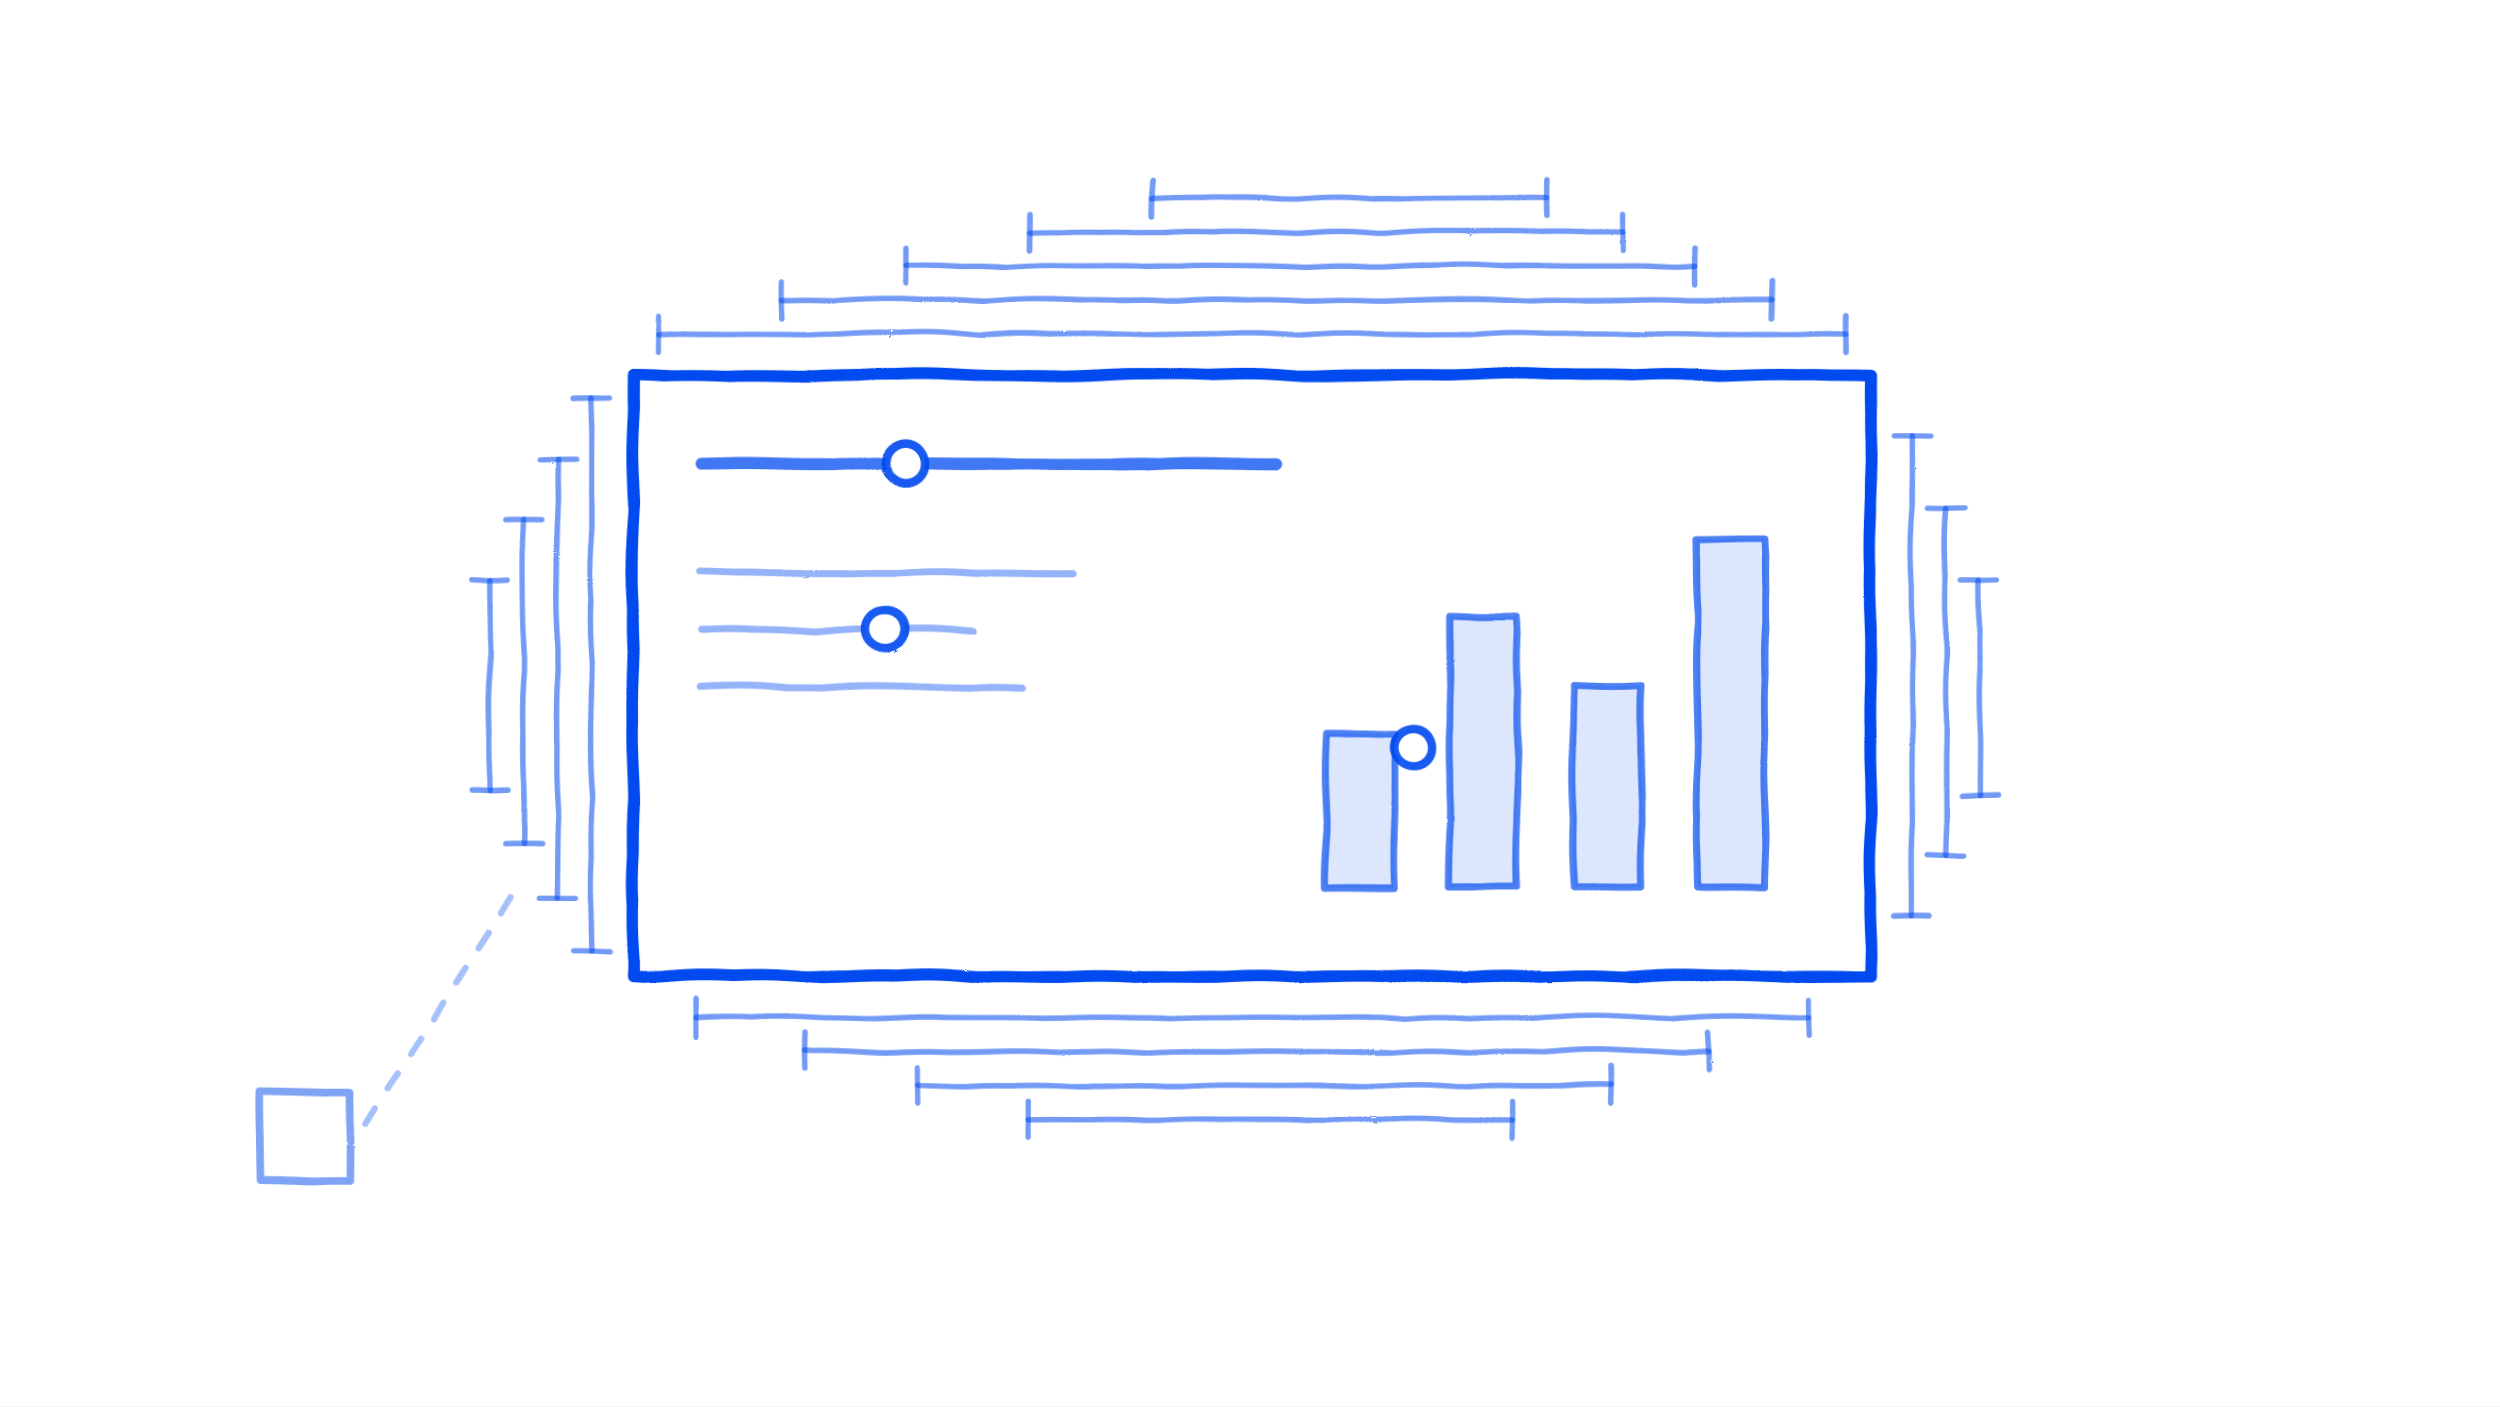
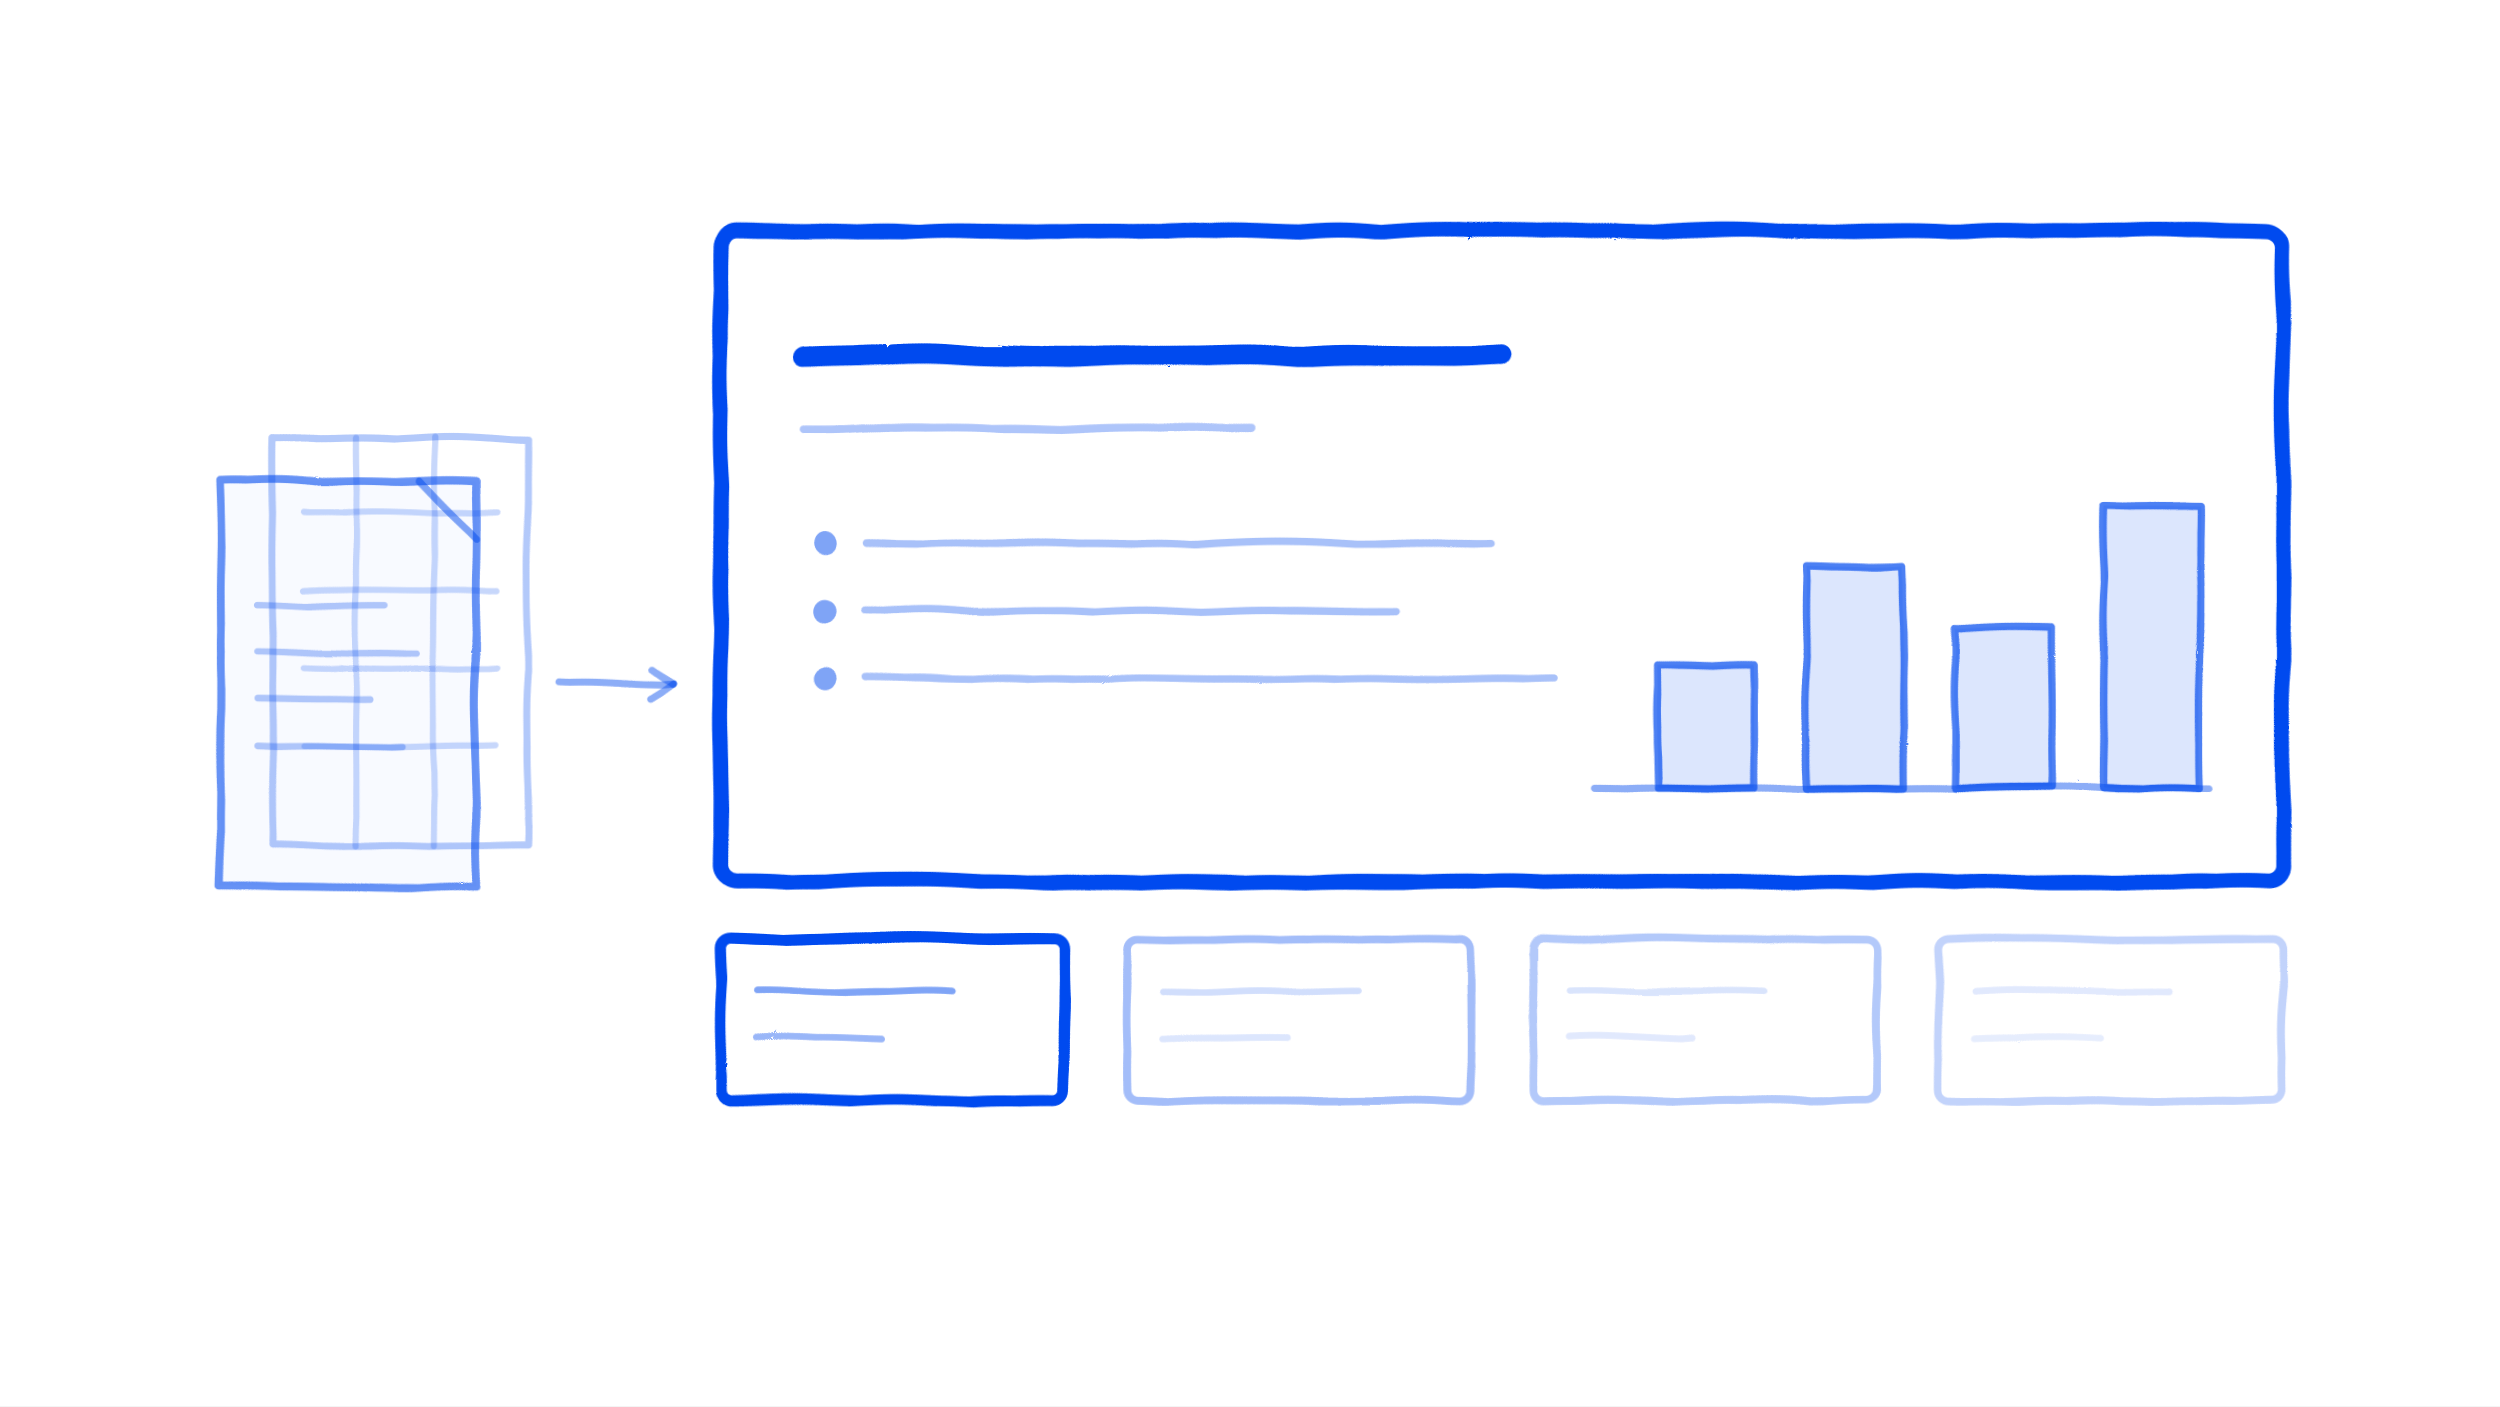
<svg xmlns="http://www.w3.org/2000/svg" viewBox="0 0 960 540" width="960" height="540" role="img" stroke-linejoin="round">
  <defs>
    <filter id="rough" x="-20%" y="-20%" width="140%" height="140%">
      <feTurbulence type="turbulence" baseFrequency="0.016" numOctaves="2" seed="7" result="n" />
      <feDisplacementMap in="SourceGraphic" in2="n" scale="2.4" xChannelSelector="R" yChannelSelector="G" />
    </filter>
  </defs>
  <rect width="960" height="540" fill="#FFFFFF" />
  <g filter="url(#rough)">
-     <rect x="242.4" y="143.5" width="475.2" height="230.6" rx="0" fill="none" stroke="#004AEF" stroke-opacity="1.00" stroke-width="4.5" />
-     <path d="M268.4,177.5 L489.5,177.5" fill="none" stroke="#004AEF" stroke-opacity="0.75" stroke-width="4.5" stroke-linecap="round" />
-     <path d="M268.4,219.5 L411.0,219.5" fill="none" stroke="#004AEF" stroke-opacity="0.42" stroke-width="2.7" stroke-linecap="round" />
-     <path d="M268.4,241.5 L372.9,241.5" fill="none" stroke="#004AEF" stroke-opacity="0.42" stroke-width="2.7" stroke-linecap="round" />
-     <path d="M268.4,263.5 L392.0,263.5" fill="none" stroke="#004AEF" stroke-opacity="0.42" stroke-width="2.7" stroke-linecap="round" />
-     <rect x="508.5" y="281.1" width="26.1" height="59.1" rx="0" fill="#004AEF" fill-opacity="0.14" stroke="#004AEF" stroke-opacity="0.70" stroke-width="2.7" />
-     <rect x="556.0" y="236.1" width="26.1" height="104.1" rx="0" fill="#004AEF" fill-opacity="0.14" stroke="#004AEF" stroke-opacity="0.70" stroke-width="2.7" />
-     <rect x="603.6" y="262.8" width="26.1" height="77.4" rx="0" fill="#004AEF" fill-opacity="0.14" stroke="#004AEF" stroke-opacity="0.70" stroke-width="2.7" />
-     <rect x="651.1" y="206.6" width="26.1" height="133.6" rx="0" fill="#004AEF" fill-opacity="0.14" stroke="#004AEF" stroke-opacity="0.70" stroke-width="2.7" />
-     <path d="M251.9,127.5 L708.1,127.5" fill="none" stroke="#004AEF" stroke-opacity="0.55" stroke-width="2.1" stroke-linecap="round" />
-     <path d="M251.9,120.5 L251.9,134.5" fill="none" stroke="#004AEF" stroke-opacity="0.55" stroke-width="2.1" stroke-linecap="round" />
-     <path d="M708.1,120.5 L708.1,134.5" fill="none" stroke="#004AEF" stroke-opacity="0.55" stroke-width="2.1" stroke-linecap="round" />
-     <path d="M299.4,114.5 L679.6,114.5" fill="none" stroke="#004AEF" stroke-opacity="0.55" stroke-width="2.1" stroke-linecap="round" />
-     <path d="M299.4,107.5 L299.4,121.5" fill="none" stroke="#004AEF" stroke-opacity="0.55" stroke-width="2.1" stroke-linecap="round" />
-     <path d="M679.6,107.5 L679.6,121.5" fill="none" stroke="#004AEF" stroke-opacity="0.55" stroke-width="2.1" stroke-linecap="round" />
-     <path d="M346.9,101.5 L651.1,101.5" fill="none" stroke="#004AEF" stroke-opacity="0.55" stroke-width="2.1" stroke-linecap="round" />
-     <path d="M346.9,94.5 L346.9,108.5" fill="none" stroke="#004AEF" stroke-opacity="0.55" stroke-width="2.1" stroke-linecap="round" />
-     <path d="M651.1,94.5 L651.1,108.5" fill="none" stroke="#004AEF" stroke-opacity="0.55" stroke-width="2.1" stroke-linecap="round" />
-     <path d="M394.5,88.5 L622.6,88.5" fill="none" stroke="#004AEF" stroke-opacity="0.55" stroke-width="2.1" stroke-linecap="round" />
-     <path d="M394.5,81.5 L394.5,95.5" fill="none" stroke="#004AEF" stroke-opacity="0.55" stroke-width="2.1" stroke-linecap="round" />
-     <path d="M622.6,81.5 L622.6,95.5" fill="none" stroke="#004AEF" stroke-opacity="0.55" stroke-width="2.1" stroke-linecap="round" />
-     <path d="M442.0,75.5 L594.0,75.5" fill="none" stroke="#004AEF" stroke-opacity="0.55" stroke-width="2.1" stroke-linecap="round" />
-     <path d="M442.0,68.5 L442.0,82.5" fill="none" stroke="#004AEF" stroke-opacity="0.55" stroke-width="2.1" stroke-linecap="round" />
-     <path d="M594.0,68.5 L594.0,82.5" fill="none" stroke="#004AEF" stroke-opacity="0.55" stroke-width="2.1" stroke-linecap="round" />
-     <path d="M266.2,390.2 L693.8,390.2" fill="none" stroke="#004AEF" stroke-opacity="0.55" stroke-width="2.1" stroke-linecap="round" />
-     <path d="M266.2,383.2 L266.2,397.2" fill="none" stroke="#004AEF" stroke-opacity="0.55" stroke-width="2.1" stroke-linecap="round" />
-     <path d="M693.8,383.2 L693.8,397.2" fill="none" stroke="#004AEF" stroke-opacity="0.55" stroke-width="2.1" stroke-linecap="round" />
-     <path d="M308.9,403.2 L655.8,403.2" fill="none" stroke="#004AEF" stroke-opacity="0.55" stroke-width="2.1" stroke-linecap="round" />
-     <path d="M308.9,396.2 L308.9,410.2" fill="none" stroke="#004AEF" stroke-opacity="0.55" stroke-width="2.1" stroke-linecap="round" />
-     <path d="M655.8,396.2 L655.8,410.2" fill="none" stroke="#004AEF" stroke-opacity="0.55" stroke-width="2.1" stroke-linecap="round" />
-     <path d="M351.7,416.2 L617.8,416.2" fill="none" stroke="#004AEF" stroke-opacity="0.55" stroke-width="2.1" stroke-linecap="round" />
-     <path d="M351.7,409.2 L351.7,423.2" fill="none" stroke="#004AEF" stroke-opacity="0.55" stroke-width="2.1" stroke-linecap="round" />
-     <path d="M617.8,409.2 L617.8,423.2" fill="none" stroke="#004AEF" stroke-opacity="0.55" stroke-width="2.1" stroke-linecap="round" />
-     <path d="M394.5,429.2 L579.8,429.2" fill="none" stroke="#004AEF" stroke-opacity="0.55" stroke-width="2.1" stroke-linecap="round" />
-     <path d="M394.5,422.2 L394.5,436.2" fill="none" stroke="#004AEF" stroke-opacity="0.55" stroke-width="2.1" stroke-linecap="round" />
-     <path d="M579.8,422.2 L579.8,436.2" fill="none" stroke="#004AEF" stroke-opacity="0.55" stroke-width="2.1" stroke-linecap="round" />
-     <path d="M226.4,152.7 L226.4,364.9" fill="none" stroke="#004AEF" stroke-opacity="0.55" stroke-width="2.1" stroke-linecap="round" />
-     <path d="M219.4,152.7 L233.4,152.7" fill="none" stroke="#004AEF" stroke-opacity="0.55" stroke-width="2.1" stroke-linecap="round" />
-     <path d="M219.4,364.9 L233.4,364.9" fill="none" stroke="#004AEF" stroke-opacity="0.55" stroke-width="2.1" stroke-linecap="round" />
-     <path d="M213.4,175.8 L213.4,344.2" fill="none" stroke="#004AEF" stroke-opacity="0.55" stroke-width="2.1" stroke-linecap="round" />
-     <path d="M206.4,175.8 L220.4,175.8" fill="none" stroke="#004AEF" stroke-opacity="0.55" stroke-width="2.1" stroke-linecap="round" />
-     <path d="M206.4,344.2 L220.4,344.2" fill="none" stroke="#004AEF" stroke-opacity="0.55" stroke-width="2.1" stroke-linecap="round" />
-     <path d="M200.4,198.9 L200.4,323.4" fill="none" stroke="#004AEF" stroke-opacity="0.55" stroke-width="2.1" stroke-linecap="round" />
-     <path d="M193.4,198.9 L207.4,198.9" fill="none" stroke="#004AEF" stroke-opacity="0.55" stroke-width="2.1" stroke-linecap="round" />
-     <path d="M193.4,323.4 L207.4,323.4" fill="none" stroke="#004AEF" stroke-opacity="0.55" stroke-width="2.1" stroke-linecap="round" />
-     <path d="M187.4,221.9 L187.4,302.7" fill="none" stroke="#004AEF" stroke-opacity="0.55" stroke-width="2.1" stroke-linecap="round" />
-     <path d="M180.4,221.9 L194.4,221.9" fill="none" stroke="#004AEF" stroke-opacity="0.55" stroke-width="2.1" stroke-linecap="round" />
-     <path d="M180.4,302.7 L194.4,302.7" fill="none" stroke="#004AEF" stroke-opacity="0.55" stroke-width="2.1" stroke-linecap="round" />
-     <path d="M733.6,166.6 L733.6,351.1" fill="none" stroke="#004AEF" stroke-opacity="0.55" stroke-width="2.1" stroke-linecap="round" />
-     <path d="M726.6,166.6 L740.6,166.6" fill="none" stroke="#004AEF" stroke-opacity="0.55" stroke-width="2.1" stroke-linecap="round" />
-     <path d="M726.6,351.1 L740.6,351.1" fill="none" stroke="#004AEF" stroke-opacity="0.55" stroke-width="2.1" stroke-linecap="round" />
-     <path d="M746.6,194.3 L746.6,328.0" fill="none" stroke="#004AEF" stroke-opacity="0.55" stroke-width="2.1" stroke-linecap="round" />
-     <path d="M739.6,194.3 L753.6,194.3" fill="none" stroke="#004AEF" stroke-opacity="0.55" stroke-width="2.1" stroke-linecap="round" />
-     <path d="M739.6,328.0 L753.6,328.0" fill="none" stroke="#004AEF" stroke-opacity="0.55" stroke-width="2.1" stroke-linecap="round" />
-     <path d="M759.6,221.9 L759.6,305.0" fill="none" stroke="#004AEF" stroke-opacity="0.55" stroke-width="2.1" stroke-linecap="round" />
-     <path d="M752.6,221.9 L766.6,221.9" fill="none" stroke="#004AEF" stroke-opacity="0.55" stroke-width="2.1" stroke-linecap="round" />
-     <path d="M752.6,305.0 L766.6,305.0" fill="none" stroke="#004AEF" stroke-opacity="0.55" stroke-width="2.1" stroke-linecap="round" />
-     <circle cx="346.9" cy="177.5" r="7.5" fill="#FFFFFF" stroke="#004AEF" stroke-opacity="0.90" stroke-width="3.3" />
-     <circle cx="541.8" cy="286.5" r="7.5" fill="#FFFFFF" stroke="#004AEF" stroke-opacity="0.90" stroke-width="3.3" />
-     <circle cx="339.7" cy="241.5" r="7.5" fill="#FFFFFF" stroke="#004AEF" stroke-opacity="0.90" stroke-width="3.3" />
-     <rect x="99.8" y="418.8" width="34.0" height="34.0" rx="0" fill="none" stroke="#004AEF" stroke-opacity="0.50" stroke-width="3.0" />
-     <path d="M139.8,430.8 L196.4,341.9" fill="none" stroke="#004AEF" stroke-opacity="0.35" stroke-width="2.4" stroke-linecap="round" stroke-dasharray="7 9" />
+     <rect x="104.0" y="168.0" width="98.0" height="156.0" rx="0" fill="none" stroke="#004AEF" stroke-opacity="0.30" stroke-width="2.7" />
+     <path d="M116.0,196.0 L190.0,196.0" fill="none" stroke="#004AEF" stroke-opacity="0.22" stroke-width="2.4" stroke-linecap="round" />
+     <path d="M116.0,226.0 L190.0,226.0" fill="none" stroke="#004AEF" stroke-opacity="0.22" stroke-width="2.4" stroke-linecap="round" />
+     <path d="M116.0,256.0 L190.0,256.0" fill="none" stroke="#004AEF" stroke-opacity="0.22" stroke-width="2.4" stroke-linecap="round" />
+     <path d="M116.0,286.0 L190.0,286.0" fill="none" stroke="#004AEF" stroke-opacity="0.22" stroke-width="2.4" stroke-linecap="round" />
+     <path d="M136.0,168.0 L136.0,324.0" fill="none" stroke="#004AEF" stroke-opacity="0.22" stroke-width="2.4" stroke-linecap="round" />
+     <path d="M166.0,168.0 L166.0,324.0" fill="none" stroke="#004AEF" stroke-opacity="0.22" stroke-width="2.4" stroke-linecap="round" />
+     <rect x="84.0" y="184.0" width="98.0" height="156.0" rx="0" fill="#004AEF" fill-opacity="0.03" stroke="#004AEF" stroke-opacity="0.60" stroke-width="3.0" />
+     <path d="M160.0,184.0 L182.0,206.0" fill="none" stroke="#004AEF" stroke-opacity="0.50" stroke-width="2.7" stroke-linecap="round" />
+     <path d="M98.0,232.0 L147.0,232.0" fill="none" stroke="#004AEF" stroke-opacity="0.30" stroke-width="2.55" stroke-linecap="round" />
+     <path d="M98.0,250.0 L159.6,250.0" fill="none" stroke="#004AEF" stroke-opacity="0.30" stroke-width="2.55" stroke-linecap="round" />
+     <path d="M98.0,268.0 L141.4,268.0" fill="none" stroke="#004AEF" stroke-opacity="0.30" stroke-width="2.55" stroke-linecap="round" />
+     <path d="M98.0,286.0 L154.0,286.0" fill="none" stroke="#004AEF" stroke-opacity="0.30" stroke-width="2.55" stroke-linecap="round" />
+     <path d="M214.0,262.0 L258.0,262.0" fill="none" stroke="#004AEF" stroke-opacity="0.45" stroke-width="2.7" stroke-linecap="round" />
+     <path d="M249.5,256.4 L258.0,262.0" fill="none" stroke="#004AEF" stroke-opacity="0.45" stroke-width="2.7" stroke-linecap="round" />
+     <path d="M249.5,267.6 L258.0,262.0" fill="none" stroke="#004AEF" stroke-opacity="0.45" stroke-width="2.7" stroke-linecap="round" />
+     <rect x="276.0" y="88.0" width="600.0" height="250.0" rx="6" fill="none" stroke="#004AEF" stroke-opacity="1.00" stroke-width="5.7" />
+     <path d="M308.0,136.0 L576.0,136.0" fill="none" stroke="#004AEF" stroke-opacity="1.00" stroke-width="7.8" stroke-linecap="round" />
+     <path d="M308.0,164.0 L480.0,164.0" fill="none" stroke="#004AEF" stroke-opacity="0.32" stroke-width="3.0" stroke-linecap="round" />
+     <circle cx="316.0" cy="208.0" r="4.5" fill="#004AEF" fill-opacity="0.50" />
+     <path d="M332.0,208.0 L572.0,208.0" fill="none" stroke="#004AEF" stroke-opacity="0.34" stroke-width="2.85" stroke-linecap="round" />
+     <circle cx="316.0" cy="234.0" r="4.5" fill="#004AEF" fill-opacity="0.50" />
+     <path d="M332.0,234.0 L536.0,234.0" fill="none" stroke="#004AEF" stroke-opacity="0.34" stroke-width="2.85" stroke-linecap="round" />
+     <circle cx="316.0" cy="260.0" r="4.5" fill="#004AEF" fill-opacity="0.50" />
+     <path d="M332.0,260.0 L596.0,260.0" fill="none" stroke="#004AEF" stroke-opacity="0.34" stroke-width="2.85" stroke-linecap="round" />
+     <rect x="636.0" y="254.8" width="37.2" height="47.2" rx="0" fill="#004AEF" fill-opacity="0.14" stroke="#004AEF" stroke-opacity="0.70" stroke-width="2.85" />
+     <rect x="693.0" y="217.0" width="37.2" height="85.0" rx="0" fill="#004AEF" fill-opacity="0.14" stroke="#004AEF" stroke-opacity="0.70" stroke-width="2.85" />
+     <rect x="750.0" y="240.6" width="37.2" height="61.4" rx="0" fill="#004AEF" fill-opacity="0.14" stroke="#004AEF" stroke-opacity="0.70" stroke-width="2.85" />
+     <rect x="807.0" y="193.4" width="37.2" height="108.6" rx="0" fill="#004AEF" fill-opacity="0.14" stroke="#004AEF" stroke-opacity="0.70" stroke-width="2.85" />
+     <path d="M612.0,302.0 L848.0,302.0" fill="none" stroke="#004AEF" stroke-opacity="0.45" stroke-width="2.7" stroke-linecap="round" />
+     <rect x="276.0" y="360.0" width="132.0" height="62.0" rx="4" fill="none" stroke="#004AEF" stroke-opacity="1.00" stroke-width="4.2" />
+     <path d="M290.0,380.0 L364.9,380.0" fill="none" stroke="#004AEF" stroke-opacity="0.50" stroke-width="2.55" stroke-linecap="round" />
+     <path d="M290.0,398.0 L337.8,398.0" fill="none" stroke="#004AEF" stroke-opacity="0.40" stroke-width="2.55" stroke-linecap="round" />
+     <rect x="432.0" y="360.0" width="132.0" height="62.0" rx="4" fill="none" stroke="#004AEF" stroke-opacity="0.36" stroke-width="3.0" />
+     <path d="M446.0,380.0 L520.9,380.0" fill="none" stroke="#004AEF" stroke-opacity="0.18" stroke-width="2.55" stroke-linecap="round" />
+     <path d="M446.0,398.0 L493.8,398.0" fill="none" stroke="#004AEF" stroke-opacity="0.14" stroke-width="2.55" stroke-linecap="round" />
+     <rect x="588.0" y="360.0" width="132.0" height="62.0" rx="4" fill="none" stroke="#004AEF" stroke-opacity="0.30" stroke-width="3.0" />
+     <path d="M602.0,380.0 L676.9,380.0" fill="none" stroke="#004AEF" stroke-opacity="0.15" stroke-width="2.55" stroke-linecap="round" />
+     <path d="M602.0,398.0 L649.8,398.0" fill="none" stroke="#004AEF" stroke-opacity="0.12" stroke-width="2.55" stroke-linecap="round" />
+     <rect x="744.0" y="360.0" width="132.0" height="62.0" rx="4" fill="none" stroke="#004AEF" stroke-opacity="0.24" stroke-width="3.0" />
+     <path d="M758.0,380.0 L832.9,380.0" fill="none" stroke="#004AEF" stroke-opacity="0.12" stroke-width="2.55" stroke-linecap="round" />
+     <path d="M758.0,398.0 L805.8,398.0" fill="none" stroke="#004AEF" stroke-opacity="0.10" stroke-width="2.55" stroke-linecap="round" />
  </g>
</svg>
